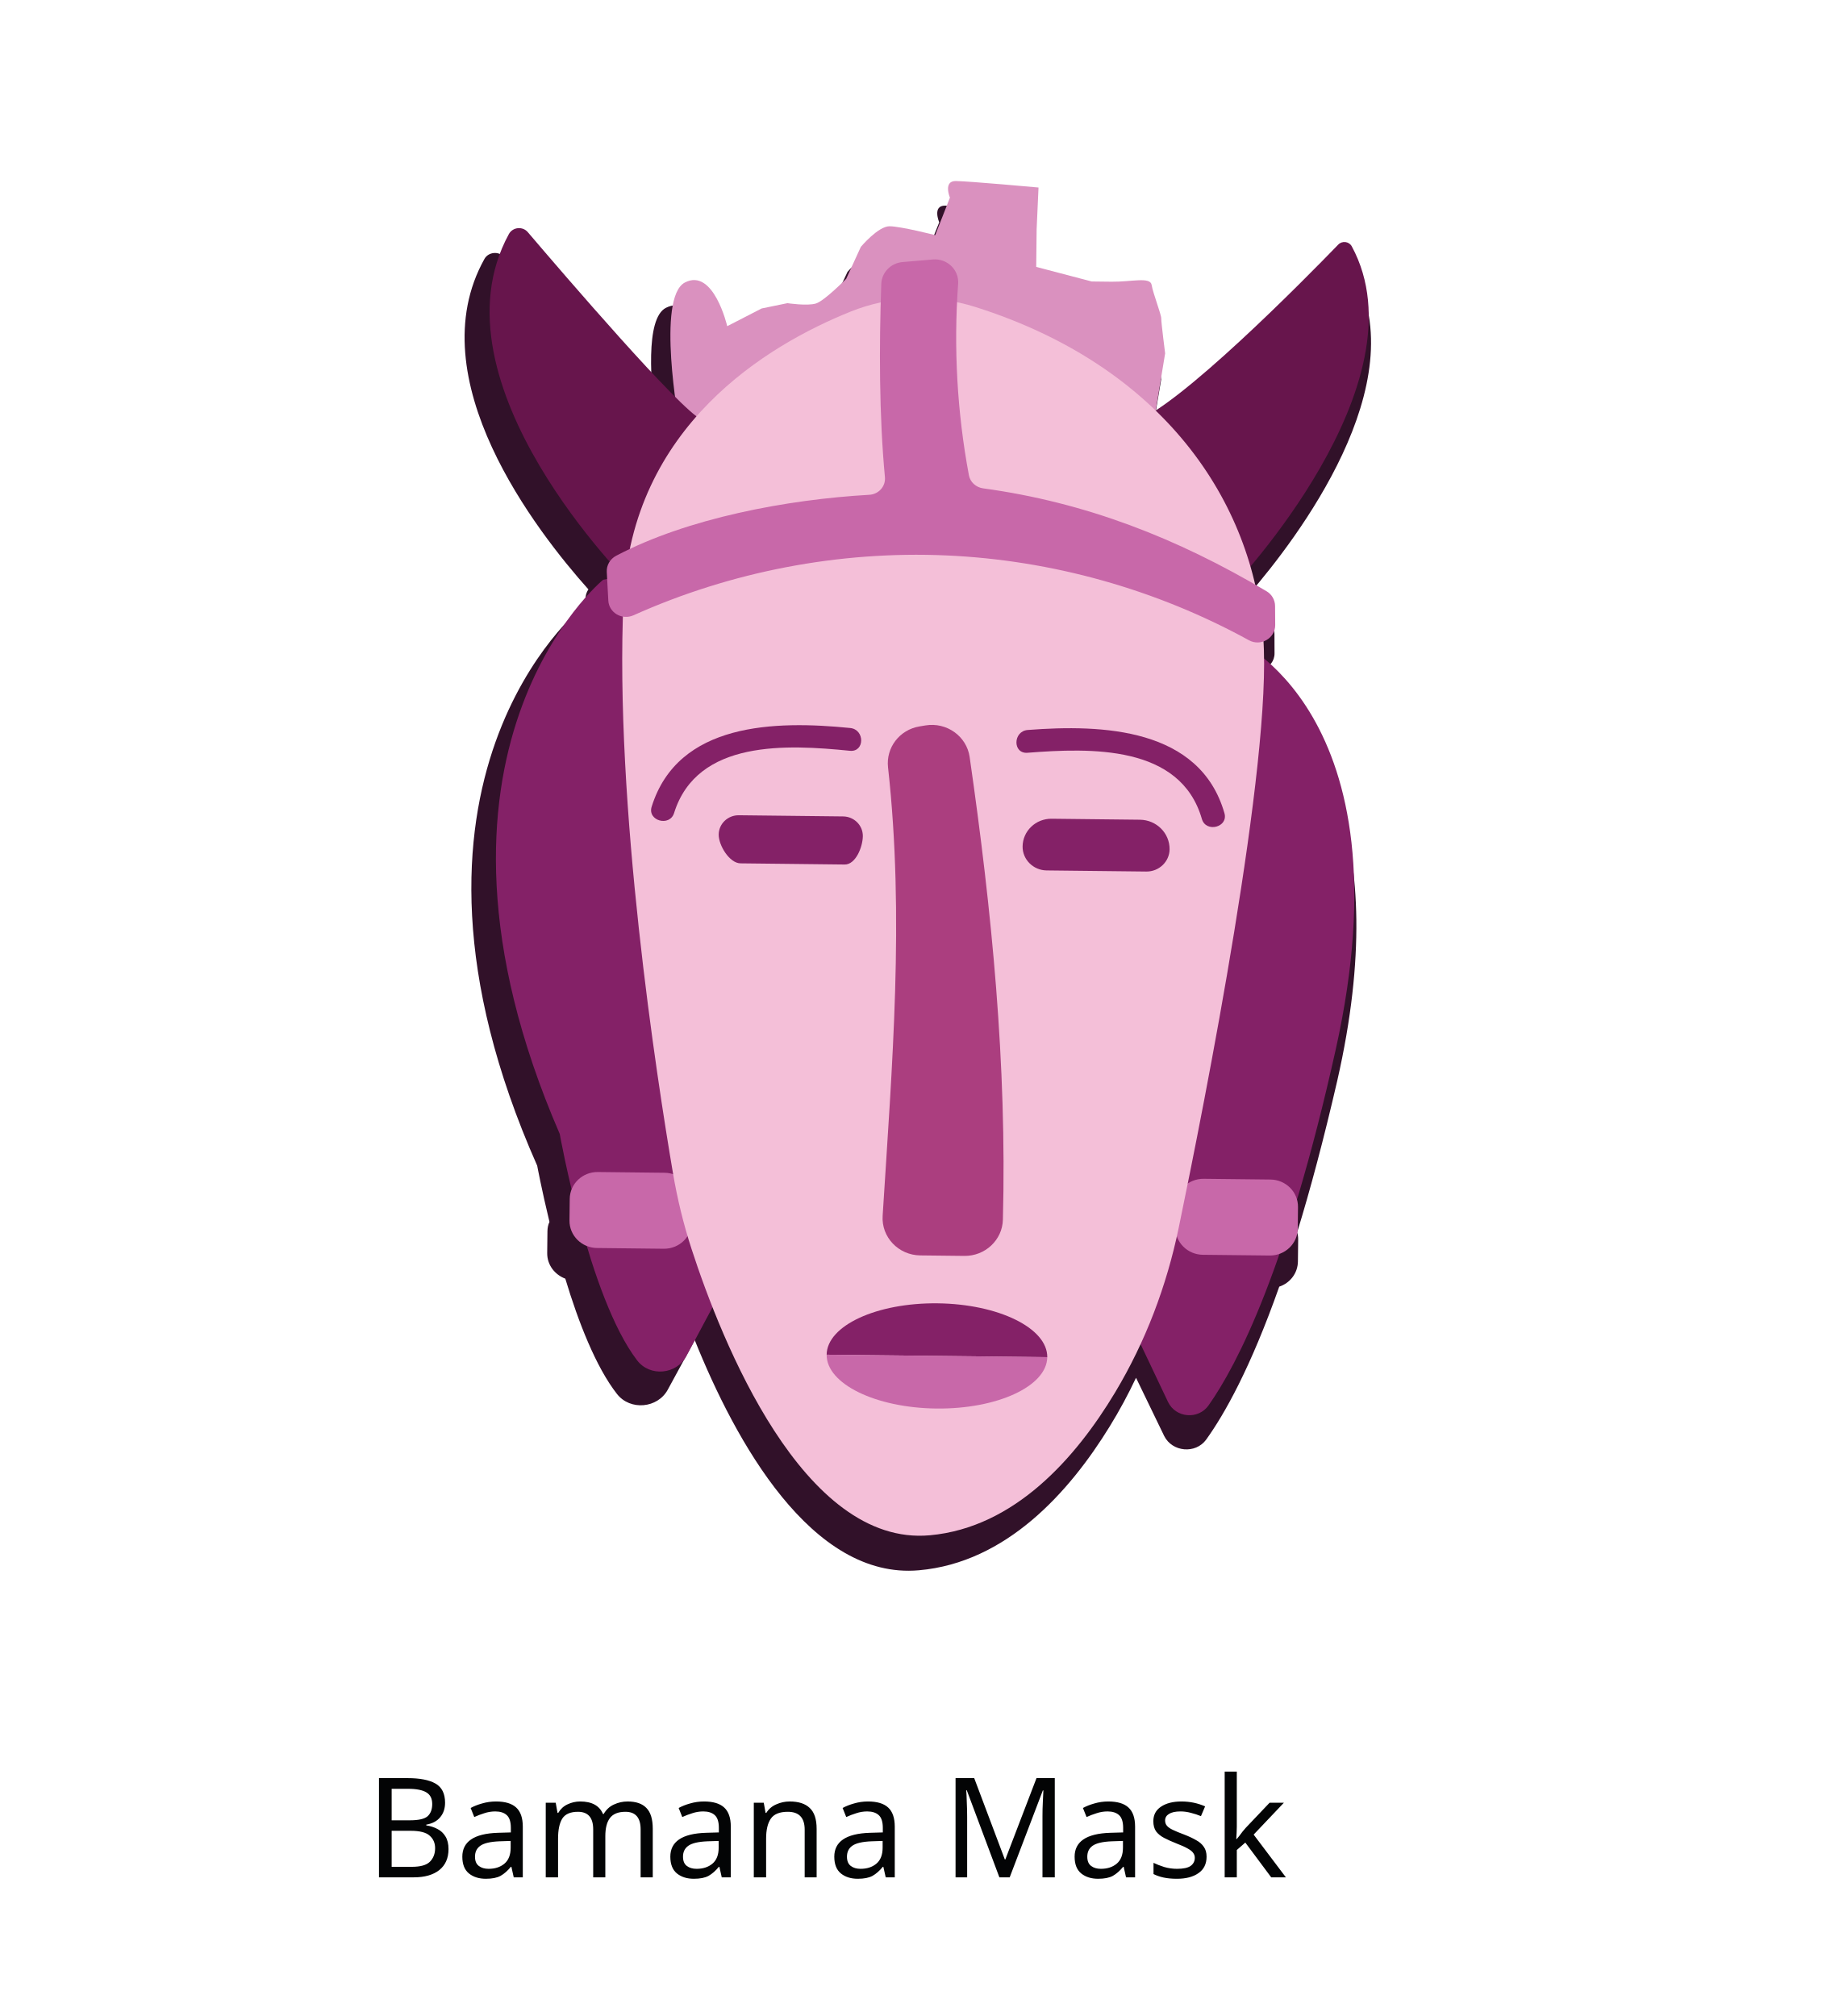
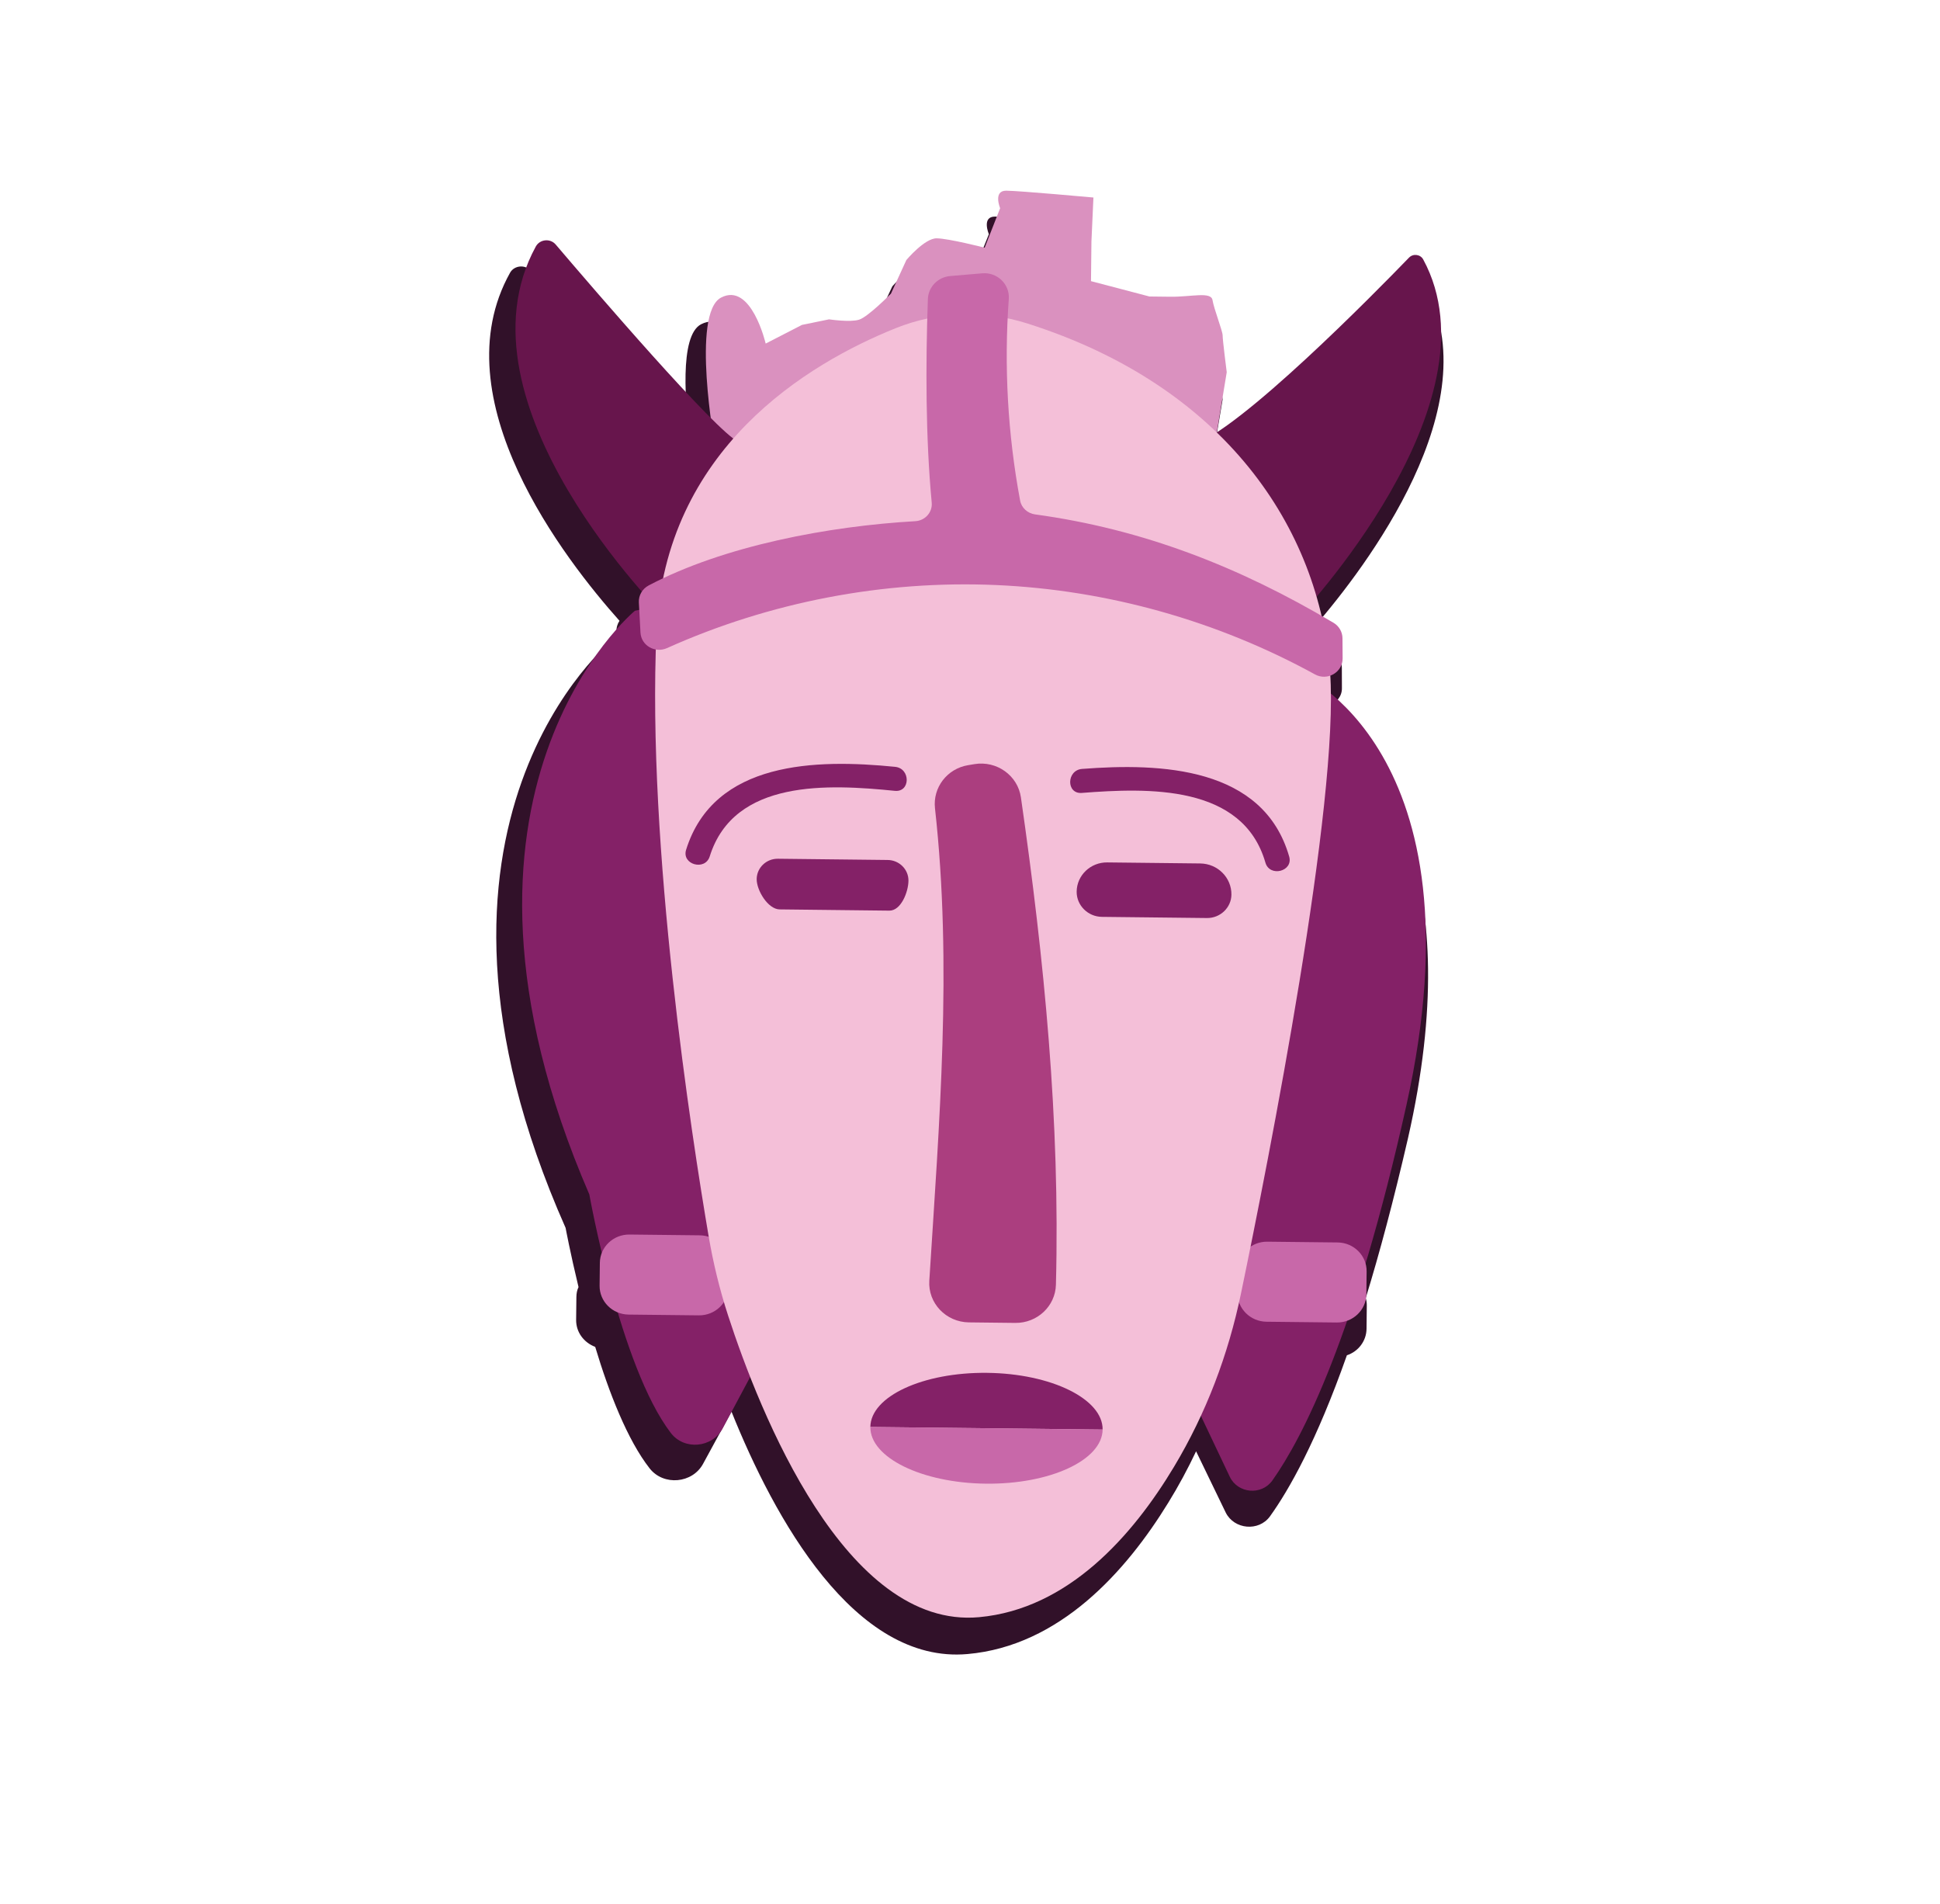
- <svg xmlns="http://www.w3.org/2000/svg" width="100%" height="100%" viewBox="0 0 159 174" version="1.1" xml:space="preserve" style="fill-rule:evenodd;clip-rule:evenodd;stroke-linejoin:round;stroke-miterlimit:2;">
-   <rect id="Bamana-Mask" x="0" y="0" width="158.4" height="173.28" style="fill:none;" />
-   <g transform="matrix(12,0,0,12,126.9114,162.03)" />
-   <text x="31.547px" y="162.03px" style="font-family:'VirtuousSlabRegular', 'Virtuous Slab';font-weight:500;font-size:12px;fill:#030405;">Bamana Mask</text>
+ <svg xmlns="http://www.w3.org/2000/svg" width="100%" height="100%" viewBox="0 0 159 156" version="1.1" xml:space="preserve" style="fill-rule:evenodd;clip-rule:evenodd;stroke-linejoin:round;stroke-miterlimit:2;">
+   <rect id="Bamana-Mask" x="0" y="0" width="158.4" height="155.04" style="fill:none;" />
  <path d="M108.978,59.275c0.006,-0.52 -0.012,-1.04 -0.031,-1.493c0.595,-0.197 1.051,-0.734 1.035,-1.413l-0.006,-1.65c0.006,-0.52 -0.296,-1.021 -0.743,-1.275c-0.353,-0.207 -0.683,-0.392 -1.036,-0.577c-0.112,-0.544 -0.249,-1.065 -0.409,-1.587c4.104,-4.748 14.369,-18.178 9.005,-27.848c-0.232,-0.41 -0.847,-0.507 -1.206,-0.149c-2.492,2.55 -11.308,11.292 -16.222,14.426l0.837,-4.966c0,0 -0.349,-2.672 -0.345,-3.034c0.004,-0.361 -0.758,-2.179 -0.868,-2.926c-0.11,-0.725 -1.774,-0.246 -3.55,-0.266l-1.777,-0.02l-4.936,-1.276l0.037,-3.279l0.159,-3.616c0,0 -6.201,-0.567 -7.361,-0.58c-1.137,-0.012 -0.514,1.442 -0.514,1.442l-1.316,3.264c0,0 -3.024,-0.757 -4.042,-0.769c-1.018,-0.011 -2.555,1.781 -2.555,1.781l-1.31,2.789c0,0 -1.917,1.9 -2.701,2.14c-0.761,0.241 -2.534,-0.028 -2.534,-0.028l-2.28,0.472l-3.073,1.526c0,0 -1.198,-5.101 -3.771,-3.796c-1.811,0.93 -1.306,6.656 -0.869,9.94c-3.82,-3.729 -10.627,-11.493 -13.106,-14.325c-0.444,-0.525 -1.345,-0.444 -1.684,0.162c-5.777,10.337 4.522,23.545 8.968,28.524c-0.169,0.247 -0.267,0.562 -0.247,0.879l0.04,0.611c-0.118,0.021 -0.237,0.043 -0.355,0.064c0,0 -18.598,14.942 -3.856,48.189c0,0 0.38,2.039 1.059,4.85c-0.121,0.248 -0.171,0.519 -0.175,0.812l-0.021,1.877c-0.011,1.017 0.642,1.861 1.563,2.211c1.119,3.721 2.638,7.627 4.46,9.954c1.145,1.46 3.516,1.238 4.386,-0.381l2.323,-4.27c3.503,8.722 10.073,20.69 19.345,19.866c7.54,-0.662 12.986,-6.751 16.46,-12.411c0.845,-1.369 1.594,-2.763 2.274,-4.203l2.431,5.025c0.695,1.387 2.706,1.568 3.621,0.312c1.564,-2.176 3.812,-6.131 6.307,-13.203c0.927,-0.306 1.6,-1.158 1.611,-2.175l0.021,-1.877c0.003,-0.226 -0.019,-0.43 -0.087,-0.634c1.13,-3.673 2.292,-8.024 3.463,-13.099c4.882,-21.427 -2.24,-30.619 -6.419,-33.99" style="fill:#311129;fill-rule:nonzero;" />
  <path d="M97.152,113.333l3.637,7.665c0.656,1.385 2.609,1.558 3.498,0.303c2.501,-3.538 6.785,-11.878 10.98,-30.739c6.485,-29.155 -8.841,-35.461 -8.841,-35.461l-1.414,16.223l-7.86,42.009Z" style="fill:#842167;fill-rule:nonzero;" />
  <path d="M52.039,50.043c0,0 -18.027,14.833 -3.737,47.829c0,0 2.505,14.088 6.676,19.54c1.107,1.447 3.401,1.226 4.256,-0.374l2.705,-5.061c0,0 6.154,-65.603 -9.9,-61.934" style="fill:#842167;fill-rule:nonzero;" />
  <path d="M57.277,107.779l-5.76,-0.064c-1.326,-0.015 -2.389,-1.078 -2.375,-2.372l0.021,-1.868c0.014,-1.296 1.102,-2.334 2.428,-2.319l5.759,0.064c1.327,0.015 2.39,1.078 2.376,2.373l-0.021,1.868c-0.015,1.295 -1.101,2.333 -2.428,2.318" style="fill:#c868a9;fill-rule:nonzero;" />
  <path d="M109.558,108.364l-5.76,-0.064c-1.326,-0.015 -2.389,-1.078 -2.375,-2.372l0.021,-1.868c0.014,-1.296 1.102,-2.334 2.428,-2.319l5.759,0.064c1.327,0.015 2.39,1.078 2.376,2.373l-0.021,1.868c-0.015,1.295 -1.102,2.333 -2.428,2.318" style="fill:#c868a9;fill-rule:nonzero;" />
  <path d="M58.595,36.525c0,0 -1.973,-10.847 0.505,-12.142c2.479,-1.296 3.654,3.769 3.654,3.769l2.973,-1.53l2.222,-0.456c0,0 1.721,0.26 2.463,0.027c0.742,-0.232 2.611,-2.136 2.611,-2.136l1.262,-2.752c0,0 1.498,-1.788 2.484,-1.777c0.985,0.011 3.932,0.766 3.932,0.766l1.269,-3.233c0,0 -0.6,-1.45 0.508,-1.437c1.109,0.012 7.138,0.56 7.138,0.56l-0.163,3.607l-0.036,3.246l4.789,1.257l1.724,0.02c1.724,0.019 3.331,-0.445 3.447,0.279c0.115,0.722 0.833,2.535 0.829,2.895c-0.004,0.361 0.336,3.011 0.336,3.011l-1.189,7.203l-40.758,-1.177Z" style="fill:#da91bf;fill-rule:nonzero;" />
  <path d="M61.364,36.767l-6.898,13.725c0,0 -17.595,-17.4 -10.555,-30.289c0.33,-0.606 1.185,-0.694 1.635,-0.165c3.069,3.604 13.128,15.319 14.993,16.179" style="fill:#67154c;fill-rule:nonzero;" />
  <path d="M97.766,36.452l8.618,14.169c0,0 16.671,-17.536 10.262,-29.36c-0.231,-0.426 -0.826,-0.501 -1.165,-0.151c-2.819,2.915 -13.848,14.131 -17.715,15.342" style="fill:#67154c;fill-rule:nonzero;" />
  <path d="M84.183,26.5c-3.53,-1.119 -7.343,-0.988 -10.773,0.391c-7.164,2.879 -18.925,9.867 -19.605,24.856c-0.801,17.679 2.892,41.428 4.271,49.529c0.376,2.212 0.906,4.393 1.602,6.53c2.574,7.906 9.615,25.705 20.569,24.703c7.321,-0.67 12.597,-6.697 15.972,-12.319c2.638,-4.395 4.453,-9.209 5.49,-14.201c2.275,-10.955 8.078,-40.287 7.303,-50.918c-0.86,-11.795 -8.656,-23.447 -24.829,-28.571" style="fill:#f4bfd8;fill-rule:nonzero;" />
  <path d="M83.608,41.017c-1.016,-5.44 -1.328,-11.005 -0.929,-16.521c0.088,-1.207 -0.945,-2.207 -2.18,-2.101l-2.616,0.223c-1.012,0.086 -1.8,0.894 -1.835,1.885c-0.19,5.339 -0.186,11.386 0.314,16.677c0.074,0.791 -0.534,1.479 -1.345,1.525c-7.089,0.405 -15.678,2.011 -21.846,5.261c-0.524,0.276 -0.842,0.818 -0.811,1.398l0.132,2.469c0.057,1.056 1.188,1.713 2.174,1.272c8.418,-3.779 17.741,-5.571 26.982,-5.167c9.118,0.398 18.137,2.933 26.127,7.322c1.018,0.559 2.273,-0.175 2.265,-1.314l-0.012,-1.648c-0.004,-0.517 -0.28,-0.999 -0.732,-1.267c-7.696,-4.57 -15.597,-7.672 -24.458,-8.881c-0.616,-0.084 -1.119,-0.535 -1.23,-1.133" style="fill:#c868a9;fill-rule:nonzero;" />
  <path d="M83.673,65.337c1.915,13.299 3.219,26.524 2.869,39.935c-0.046,1.753 -1.531,3.145 -3.326,3.125l-3.803,-0.043c-1.883,-0.021 -3.364,-1.577 -3.248,-3.412c0.816,-12.973 1.898,-25.829 0.465,-38.715c-0.188,-1.696 0.993,-3.245 2.715,-3.53l0.517,-0.086c1.83,-0.302 3.553,0.932 3.811,2.726" style="fill:#ab3e7f;fill-rule:nonzero;" />
  <path d="M98.918,75.222l-8.606,-0.096c-1.151,-0.013 -2.083,-0.944 -2.07,-2.068c0.015,-1.337 1.136,-2.408 2.505,-2.393l7.62,0.085c1.429,0.016 2.574,1.16 2.559,2.555c-0.012,1.067 -0.916,1.929 -2.008,1.917" style="fill:#842167;fill-rule:nonzero;" />
  <path d="M63.898,74.515l8.99,0.101c0.953,0.01 1.557,-1.518 1.568,-2.448c0.01,-0.931 -0.753,-1.693 -1.706,-1.703l-8.99,-0.101c-0.953,-0.011 -1.733,0.734 -1.743,1.664c-0.01,0.93 0.929,2.476 1.881,2.487" style="fill:#842167;fill-rule:nonzero;" />
  <path d="M71.333,116.923c0.028,-2.507 4.312,-4.492 9.57,-4.434c5.256,0.059 9.495,2.14 9.467,4.647" style="fill:#842167;fill-rule:nonzero;" />
  <path d="M90.37,117.136c-0.028,2.507 -4.312,4.492 -9.569,4.434c-5.257,-0.059 -9.496,-2.14 -9.468,-4.647" style="fill:#c868a9;fill-rule:nonzero;" />
  <path d="M88.665,64.971c5.424,-0.42 13.199,-0.705 15.047,5.712c0.35,1.216 2.3,0.722 1.947,-0.501c-2.115,-7.348 -10.509,-7.678 -16.972,-7.178c-1.281,0.099 -1.316,2.067 -0.022,1.967" style="fill:#842167;fill-rule:nonzero;" />
  <path d="M73.361,62.833c-6.453,-0.644 -14.85,-0.501 -17.129,6.797c-0.379,1.213 1.558,1.754 1.936,0.544c1.988,-6.364 9.767,-5.914 15.171,-5.374c1.289,0.129 1.303,-1.839 0.022,-1.967" style="fill:#842167;fill-rule:nonzero;" />
</svg>
